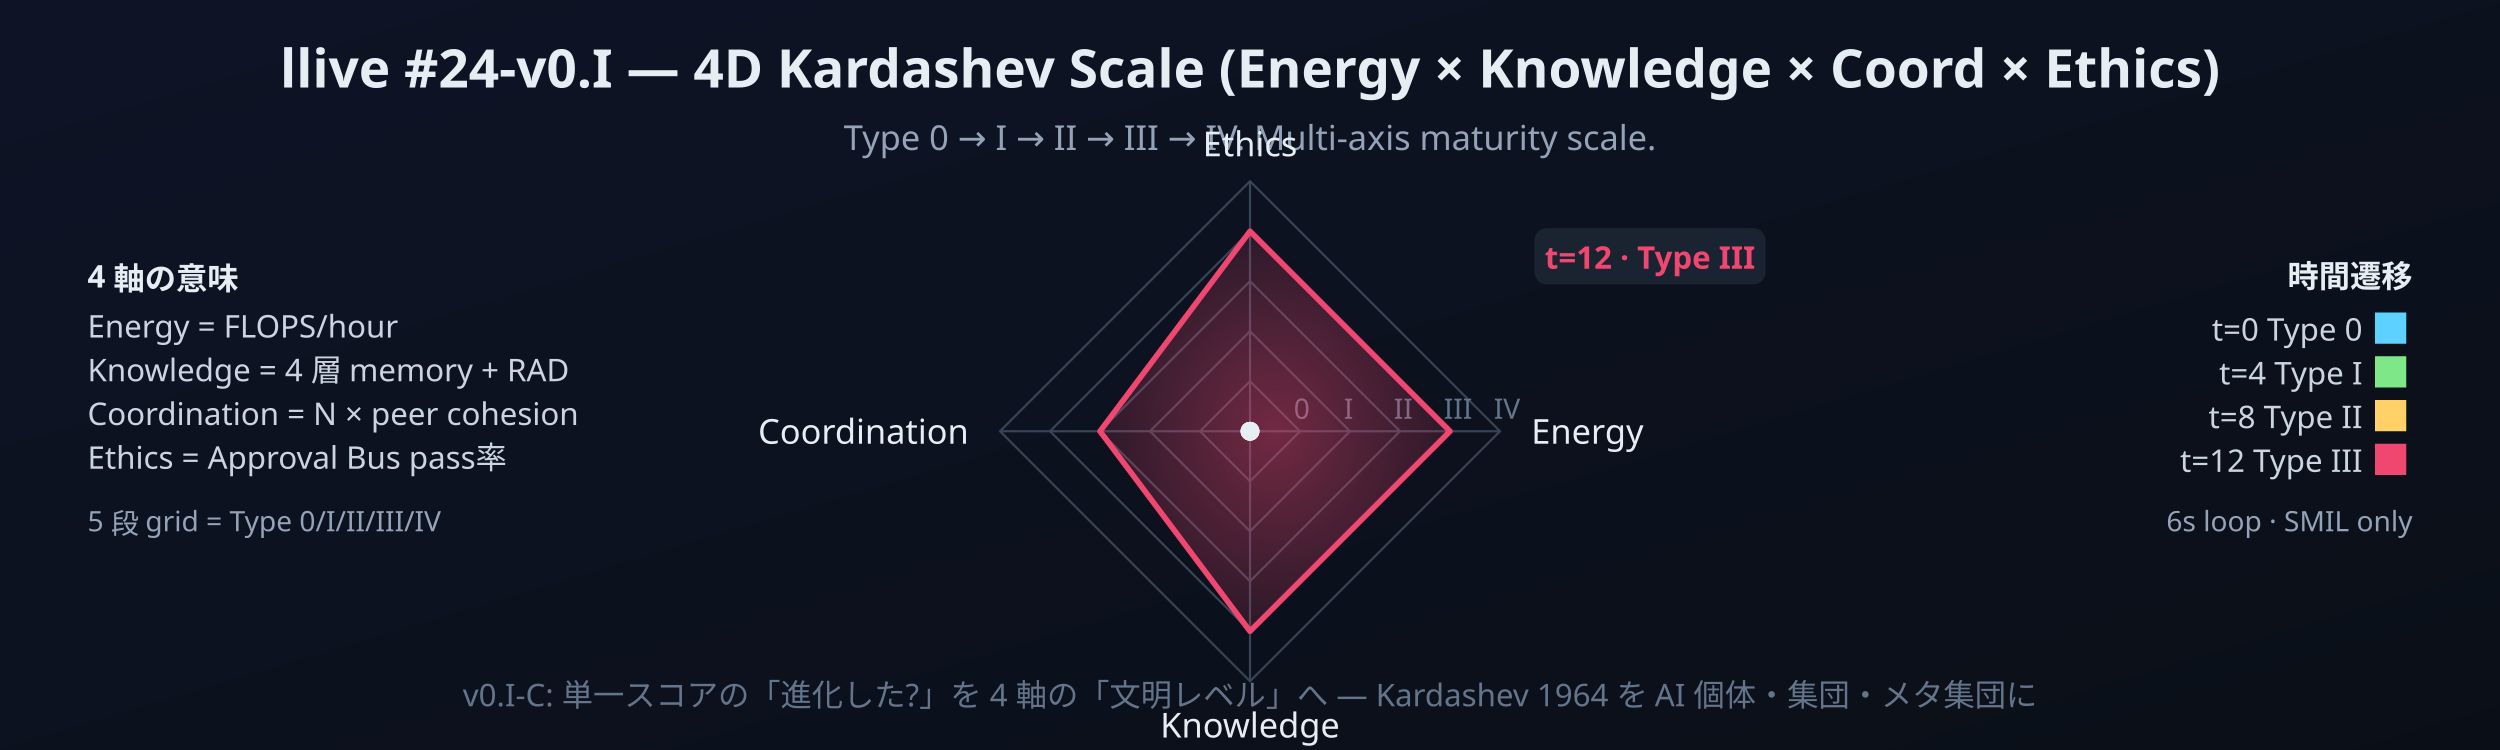
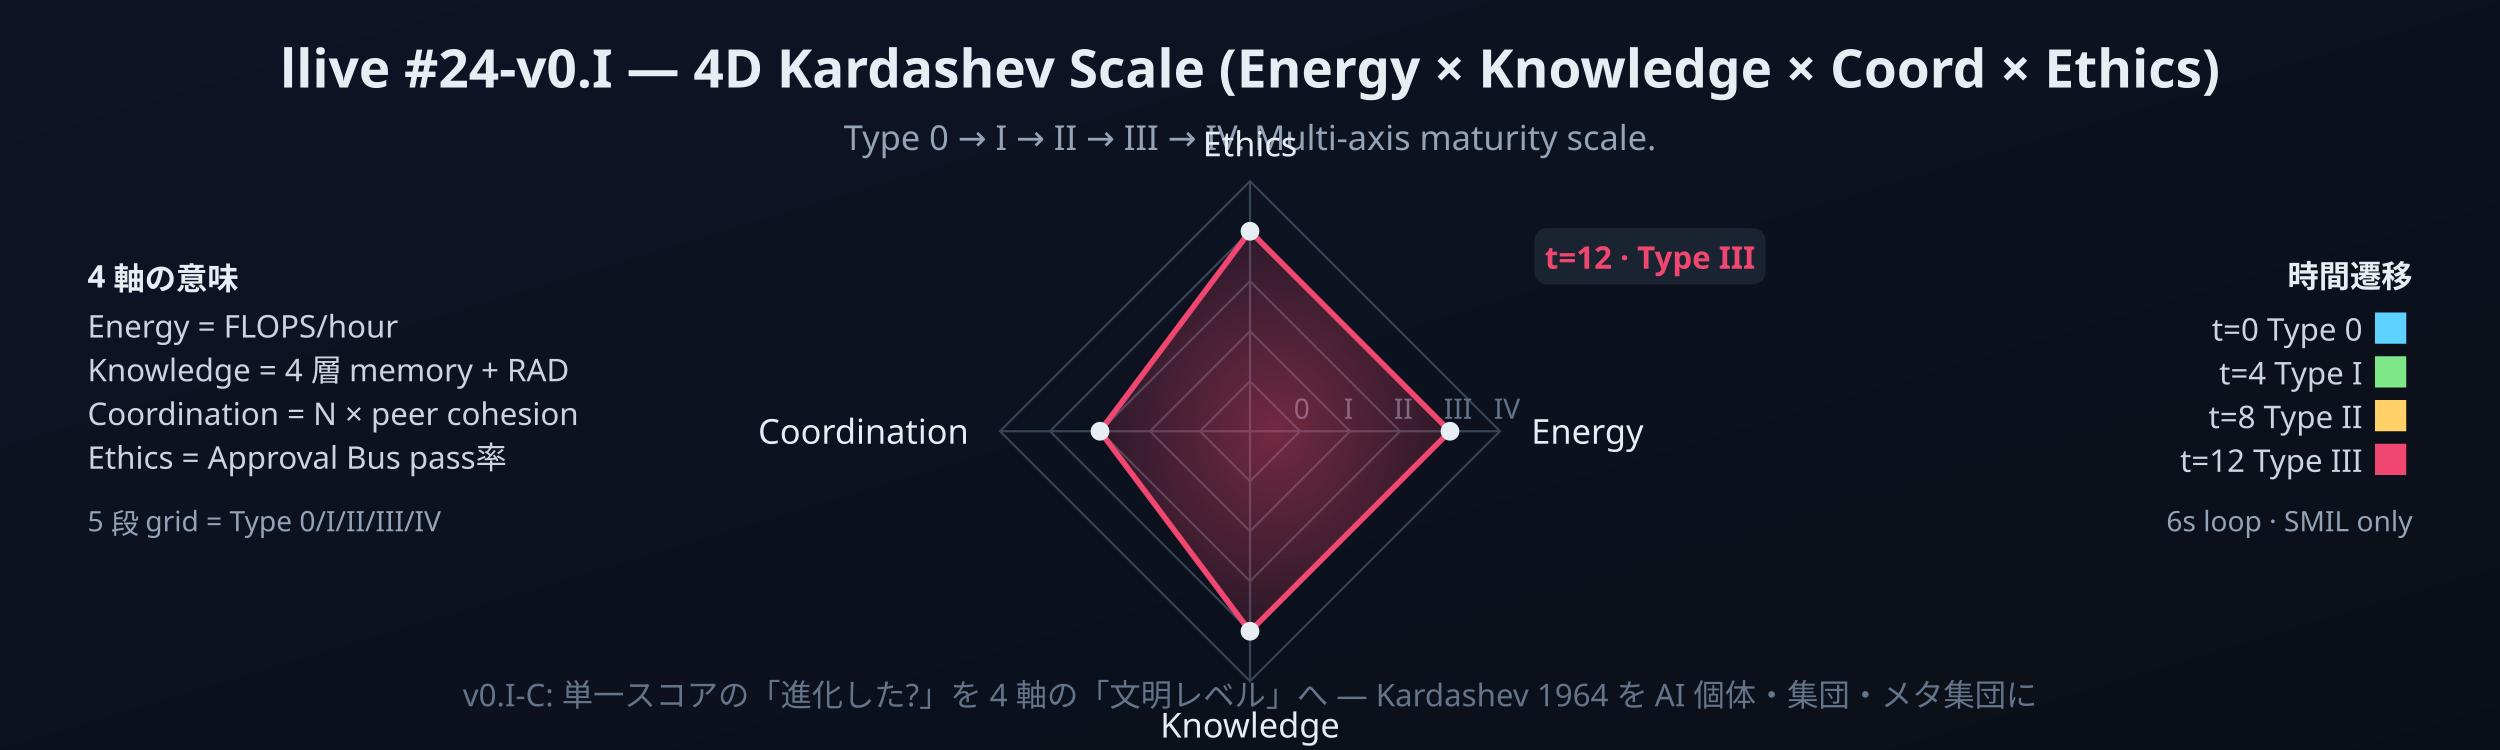
<svg xmlns="http://www.w3.org/2000/svg" viewBox="0 0 800 240" role="img" aria-label="4D Kardashev radar across time — Energy, Knowledge, Coordination, Ethics — Type 0 to IV maturity" style="width:100%;height:auto;max-width:1200px">
  <defs>
    <linearGradient id="bg24_v0i" x1="0" y1="0" x2="1" y2="1">
      <stop offset="0%" stop-color="#0e1426" />
      <stop offset="100%" stop-color="#0a0f17" />
    </linearGradient>
    <radialGradient id="radarFillA" cx="0.5" cy="0.5" r="0.6">
      <stop offset="0%" stop-color="#5dd1ff" stop-opacity="0.45" />
      <stop offset="100%" stop-color="#5dd1ff" stop-opacity="0.08" />
    </radialGradient>
    <radialGradient id="radarFillB" cx="0.5" cy="0.5" r="0.6">
      <stop offset="0%" stop-color="#7ee787" stop-opacity="0.45" />
      <stop offset="100%" stop-color="#7ee787" stop-opacity="0.08" />
    </radialGradient>
    <radialGradient id="radarFillC" cx="0.5" cy="0.5" r="0.6">
      <stop offset="0%" stop-color="#ffd166" stop-opacity="0.45" />
      <stop offset="100%" stop-color="#ffd166" stop-opacity="0.08" />
    </radialGradient>
    <radialGradient id="radarFillD" cx="0.5" cy="0.5" r="0.6">
      <stop offset="0%" stop-color="#ef476f" stop-opacity="0.45" />
      <stop offset="100%" stop-color="#ef476f" stop-opacity="0.08" />
    </radialGradient>
  </defs>
  <rect width="800" height="240" fill="url(#bg24_v0i)" />
  <text x="400" y="28" text-anchor="middle" fill="#e6edf3" font-family="ui-sans-serif,system-ui,sans-serif" font-size="17" font-weight="700">
    llive #24-v0.I — 4D Kardashev Scale (Energy × Knowledge × Coord × Ethics)
  </text>
  <text x="400" y="48" text-anchor="middle" fill="#94a3b8" font-family="ui-sans-serif,system-ui,sans-serif" font-size="11">
    Type 0 → I → II → III → IV. Multi-axis maturity scale.
  </text>
  <g transform="translate(400 138)" font-family="ui-sans-serif,system-ui,sans-serif" font-size="10" fill="#cbd5e1">
    <g stroke="#475569" stroke-width="0.7" fill="none" opacity="0.75">
      <polygon points="16,0 0,16 -16,0 0,-16" />
      <polygon points="32,0 0,32 -32,0 0,-32" />
      <polygon points="48,0 0,48 -48,0 0,-48" />
      <polygon points="64,0 0,64 -64,0 0,-64" />
      <polygon points="80,0 0,80 -80,0 0,-80" />
      <line x1="0" y1="0" x2="80" y2="0" />
      <line x1="0" y1="0" x2="0" y2="80" />
      <line x1="0" y1="0" x2="-80" y2="0" />
      <line x1="0" y1="0" x2="0" y2="-80" />
    </g>
    <g fill="#64748b" font-size="9">
      <text x="14" y="-4">0</text>
      <text x="30" y="-4">I</text>
      <text x="46" y="-4">II</text>
      <text x="62" y="-4">III</text>
      <text x="78" y="-4">IV</text>
    </g>
    <text x="90" y="4" font-size="11" fill="#e6edf3">Energy</text>
    <text x="0" y="98" font-size="11" fill="#e6edf3" text-anchor="middle">Knowledge</text>
    <text x="-90" y="4" font-size="11" fill="#e6edf3" text-anchor="end">Coordination</text>
    <text x="0" y="-88" font-size="11" fill="#e6edf3" text-anchor="middle">Ethics</text>
    <polygon stroke-width="1.8" stroke-linejoin="round" fill="url(#radarFillD)" stroke="#ef476f" points="64,0 0,64 -48,0 0,-64">
      <animate attributeName="points" values="16,0 0,16 0,0 0,-16;                        32,0 0,32 -16,0 0,-32;                        48,0 0,48 -32,0 0,-48;                        64,0 0,64 -48,0 0,-64;                        16,0 0,16 0,0 0,-16" keyTimes="0;0.25;0.5;0.75;1" dur="6s" repeatCount="indefinite" />
      <animate attributeName="fill" values="url(#radarFillA);url(#radarFillB);url(#radarFillC);url(#radarFillD);url(#radarFillA)" keyTimes="0;0.25;0.5;0.75;1" dur="6s" repeatCount="indefinite" />
      <animate attributeName="stroke" values="#5dd1ff;#7ee787;#ffd166;#ef476f;#5dd1ff" keyTimes="0;0.25;0.5;0.75;1" dur="6s" repeatCount="indefinite" />
    </polygon>
-     <circle r="3" fill="#e6edf3">
+     <circle r="3" fill="#e6edf3" cx="64" cy="0">
      <animate attributeName="cx" values="16;32;48;64;16" keyTimes="0;0.25;0.5;0.75;1" dur="6s" repeatCount="indefinite" />
      <animate attributeName="cy" values="0;0;0;0;0" dur="6s" repeatCount="indefinite" />
    </circle>
-     <circle r="3" fill="#e6edf3">
+     <circle r="3" fill="#e6edf3" cx="0" cy="64">
      <animate attributeName="cx" values="0;0;0;0;0" dur="6s" repeatCount="indefinite" />
      <animate attributeName="cy" values="16;32;48;64;16" keyTimes="0;0.25;0.5;0.75;1" dur="6s" repeatCount="indefinite" />
    </circle>
-     <circle r="3" fill="#e6edf3">
+     <circle r="3" fill="#e6edf3" cx="-48" cy="0">
      <animate attributeName="cx" values="0;-16;-32;-48;0" keyTimes="0;0.25;0.5;0.75;1" dur="6s" repeatCount="indefinite" />
      <animate attributeName="cy" values="0;0;0;0;0" dur="6s" repeatCount="indefinite" />
    </circle>
-     <circle r="3" fill="#e6edf3">
+     <circle r="3" fill="#e6edf3" cx="0" cy="-64">
      <animate attributeName="cx" values="0;0;0;0;0" dur="6s" repeatCount="indefinite" />
      <animate attributeName="cy" values="-16;-32;-48;-64;-16" keyTimes="0;0.25;0.5;0.75;1" dur="6s" repeatCount="indefinite" />
    </circle>
    <g transform="translate(95 -55)" opacity="0">
      <animate attributeName="opacity" values="1;0;0;0;1" keyTimes="0;0.25;0.5;0.75;1" dur="6s" repeatCount="indefinite" />
      <rect x="-4" y="-10" width="74" height="18" rx="4" fill="#1f2937" opacity="0.75" />
      <text x="33" y="3" font-size="10" fill="#5dd1ff" text-anchor="middle" font-weight="600">t=0 · Type 0</text>
    </g>
    <g transform="translate(95 -55)" opacity="0">
      <animate attributeName="opacity" values="0;1;0;0;0" keyTimes="0;0.25;0.5;0.75;1" dur="6s" repeatCount="indefinite" />
      <rect x="-4" y="-10" width="74" height="18" rx="4" fill="#1f2937" opacity="0.75" />
      <text x="33" y="3" font-size="10" fill="#7ee787" text-anchor="middle" font-weight="600">t=4 · Type I</text>
    </g>
    <g transform="translate(95 -55)" opacity="0">
      <animate attributeName="opacity" values="0;0;1;0;0" keyTimes="0;0.25;0.5;0.75;1" dur="6s" repeatCount="indefinite" />
      <rect x="-4" y="-10" width="74" height="18" rx="4" fill="#1f2937" opacity="0.75" />
      <text x="33" y="3" font-size="10" fill="#ffd166" text-anchor="middle" font-weight="600">t=8 · Type II</text>
    </g>
    <g transform="translate(95 -55)">
      <animate attributeName="opacity" values="0;0;0;1;0" keyTimes="0;0.25;0.5;0.75;1" dur="6s" repeatCount="indefinite" />
      <rect x="-4" y="-10" width="74" height="18" rx="4" fill="#1f2937" opacity="0.75" />
      <text x="33" y="3" font-size="10" fill="#ef476f" text-anchor="middle" font-weight="600">t=12 · Type III</text>
    </g>
  </g>
  <g transform="translate(28 92)" font-family="ui-sans-serif,system-ui,sans-serif" font-size="10" fill="#cbd5e1">
    <text x="0" y="0" font-weight="600" fill="#e6edf3">4 軸の意味</text>
    <text x="0" y="16">Energy = FLOPS/hour</text>
    <text x="0" y="30">Knowledge = 4 層 memory + RAD</text>
    <text x="0" y="44">Coordination = N × peer cohesion</text>
    <text x="0" y="58">Ethics = Approval Bus pass率</text>
    <text x="0" y="78" fill="#94a3b8" font-size="9">5 段 grid = Type 0/I/II/III/IV</text>
  </g>
  <g transform="translate(772 92)" font-family="ui-sans-serif,system-ui,sans-serif" font-size="10" fill="#cbd5e1">
    <text x="0" y="0" font-weight="600" fill="#e6edf3" text-anchor="end">時間遷移</text>
    <g text-anchor="end">
      <rect x="-12" y="8" width="10" height="10" fill="#5dd1ff" />
      <text x="-16" y="17">t=0  Type 0</text>
      <rect x="-12" y="22" width="10" height="10" fill="#7ee787" />
      <text x="-16" y="31">t=4  Type I</text>
      <rect x="-12" y="36" width="10" height="10" fill="#ffd166" />
      <text x="-16" y="45">t=8  Type II</text>
      <rect x="-12" y="50" width="10" height="10" fill="#ef476f" />
      <text x="-16" y="59">t=12 Type III</text>
    </g>
    <text x="0" y="78" text-anchor="end" fill="#94a3b8" font-size="9">6s loop · SMIL only</text>
  </g>
  <text x="400" y="226" text-anchor="middle" fill="#64748b" font-family="ui-sans-serif,system-ui,sans-serif" font-size="10">
    v0.I-C: 単一スコアの「進化した?」を 4 軸の「文明レベル」へ — Kardashev 1964 を AI 個体・集団・メタ集団に
  </text>
</svg>
